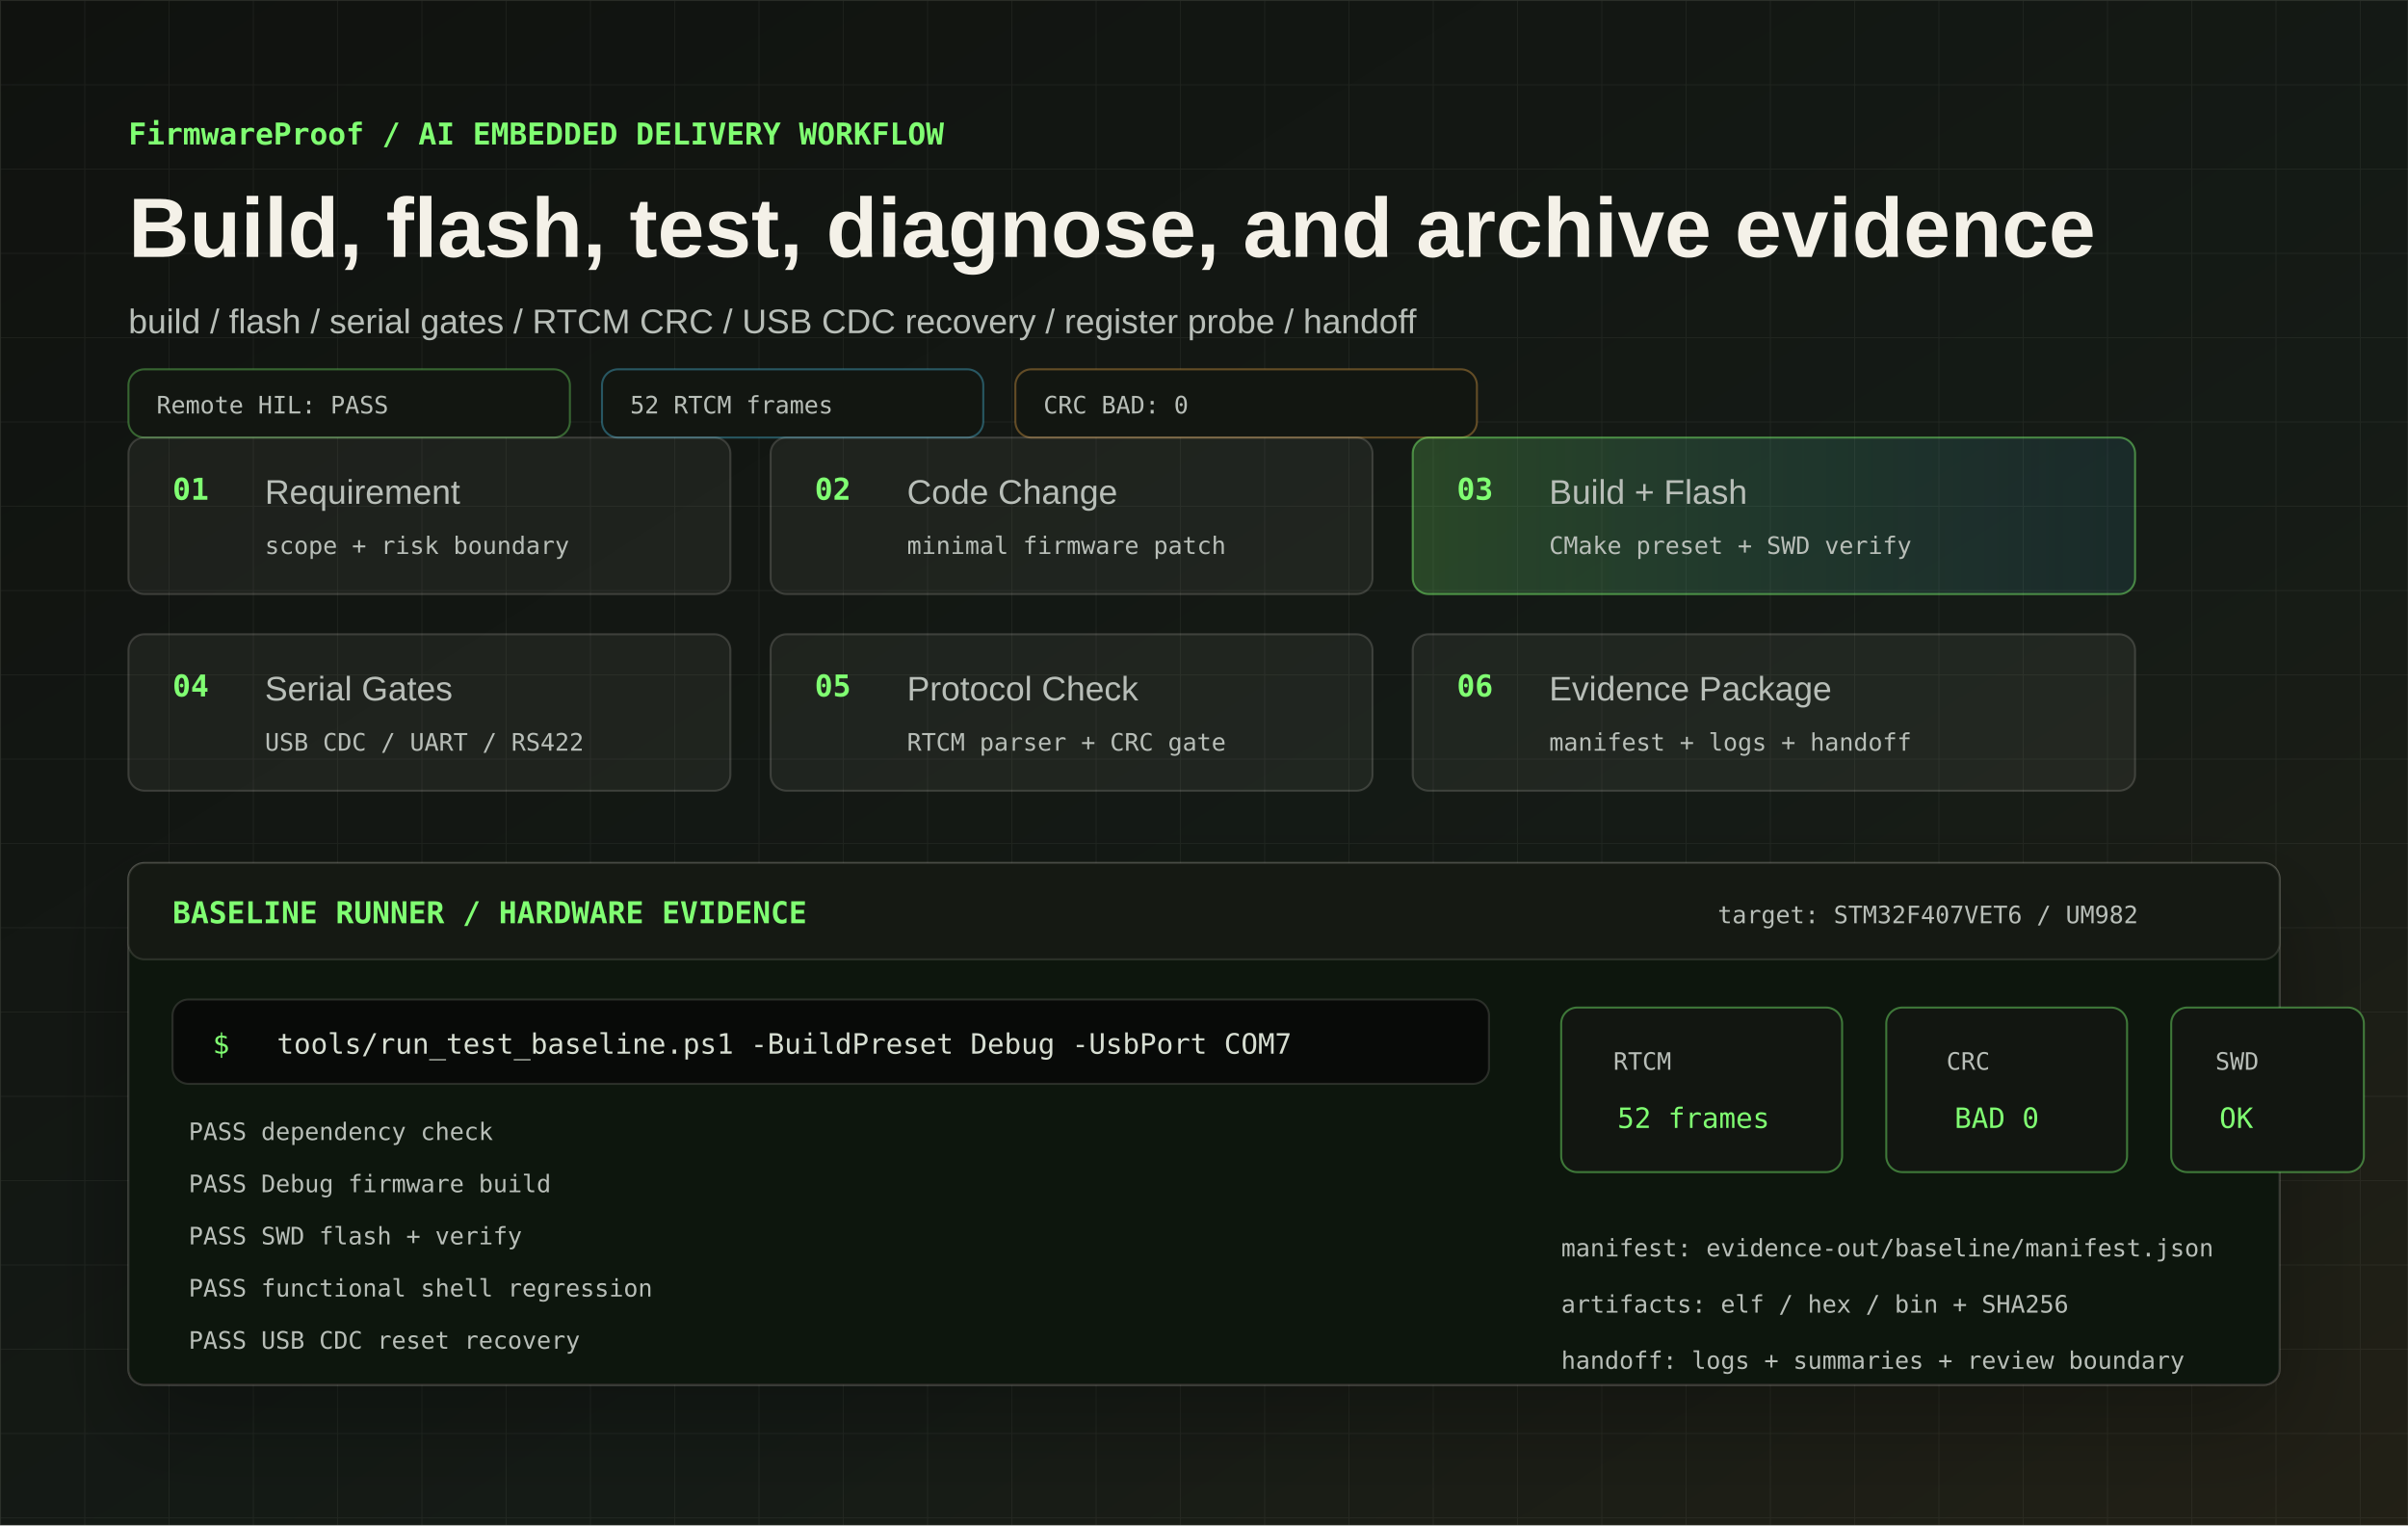
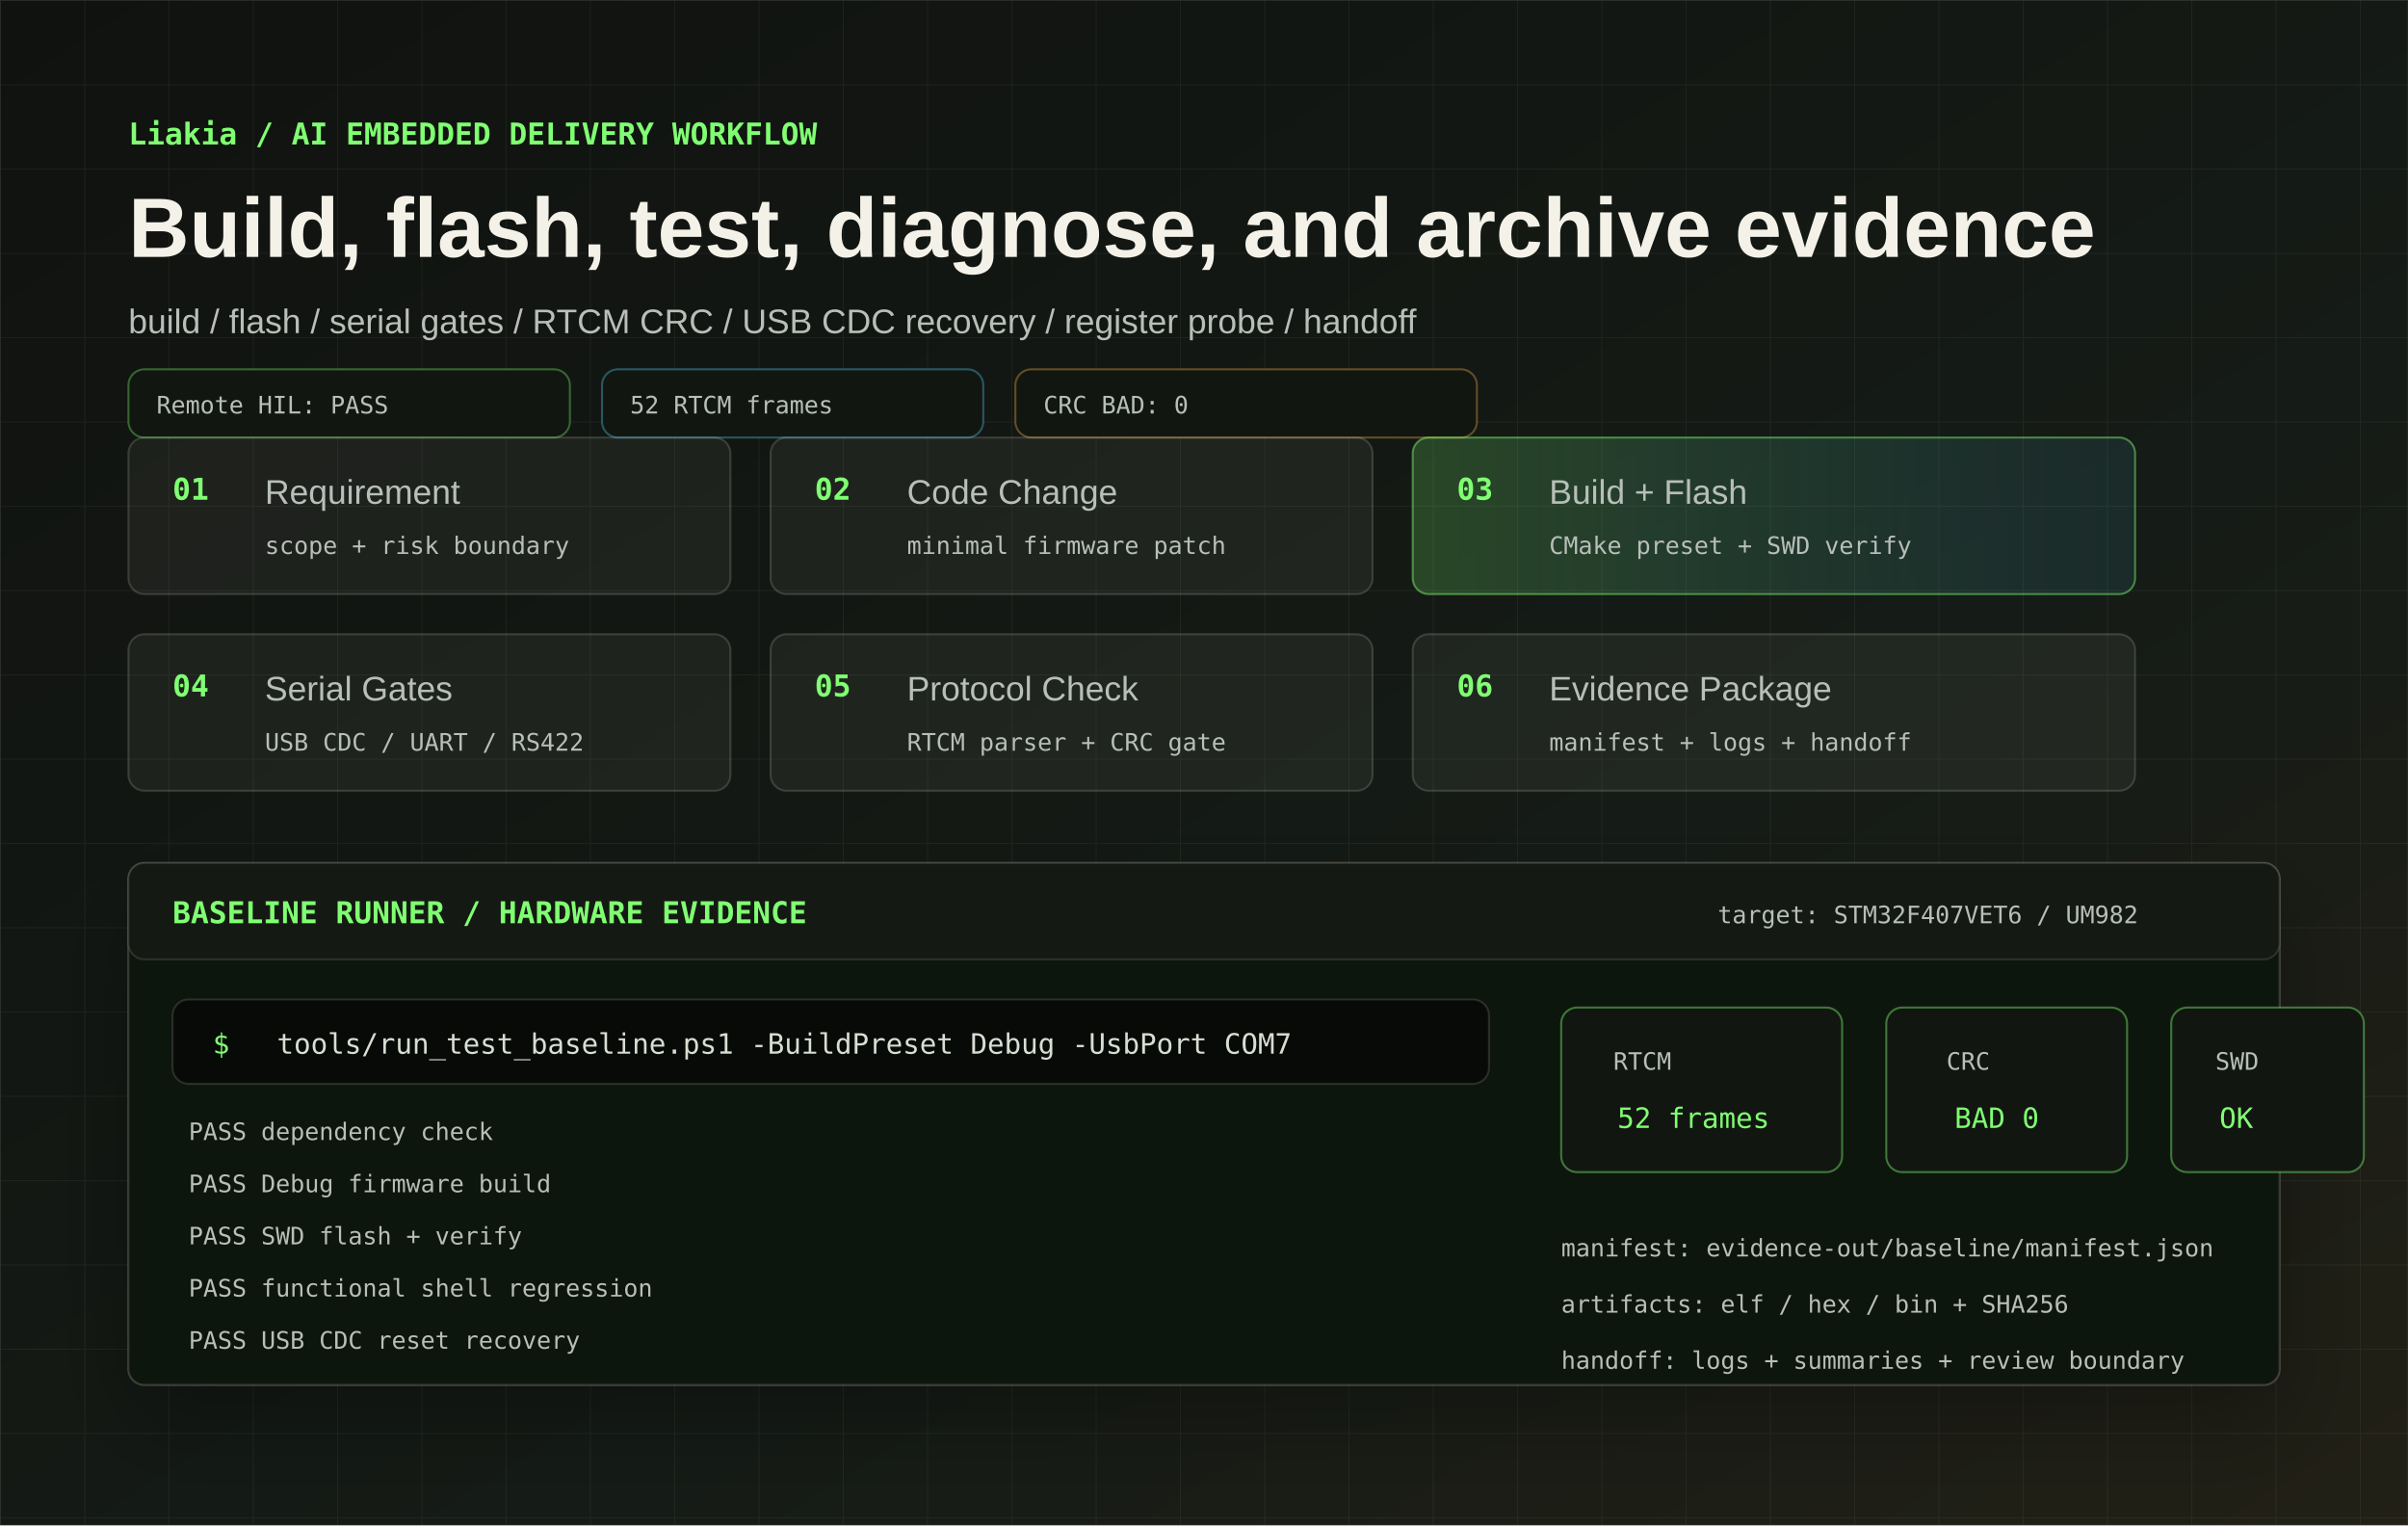
- <svg xmlns="http://www.w3.org/2000/svg" width="1200" height="760" viewBox="0 0 1200 760" role="img" aria-label="FirmwareProof AI embedded workflow technical console preview">
+ <svg xmlns="http://www.w3.org/2000/svg" width="1200" height="760" viewBox="0 0 1200 760" role="img" aria-label="Liakia AI embedded workflow technical console preview">
  <defs>
    <linearGradient id="bg" x1="0" y1="0" x2="1" y2="1">
      <stop offset="0" stop-color="#10120f" />
      <stop offset="0.62" stop-color="#151b16" />
      <stop offset="1" stop-color="#222016" />
    </linearGradient>
    <linearGradient id="active" x1="0" y1="0" x2="1" y2="0">
      <stop offset="0" stop-color="#80ff72" stop-opacity="0.2" />
      <stop offset="1" stop-color="#54d7ff" stop-opacity="0.08" />
    </linearGradient>
    <filter id="shadow" x="-20%" y="-20%" width="140%" height="140%">
      <feDropShadow dx="0" dy="18" stdDeviation="22" flood-color="#000000" flood-opacity="0.28" />
    </filter>
    <pattern id="grid" width="42" height="42" patternUnits="userSpaceOnUse">
      <path d="M42 0H0v42" fill="none" stroke="#f4f1e8" stroke-opacity="0.055" stroke-width="1" />
    </pattern>
    <style>
      .title{font:800 42px "Segoe UI",Arial,sans-serif;fill:#f4f1e8}
      .kicker{font:800 15px "Cascadia Code",Consolas,monospace;fill:#80ff72}
      .muted{font:400 17px "Segoe UI",Arial,sans-serif;fill:#b8beb8}
      .mono{font:400 14px "Cascadia Code",Consolas,monospace;fill:#d7ded2}
      .monoSmall{font:400 12px "Cascadia Code",Consolas,monospace;fill:#b8beb8}
      .green{fill:#80ff72}
      .cyan{fill:#54d7ff}
      .amber{fill:#ffb84d}
      .card{fill:rgba(244,241,232,0.055);stroke:#f4f1e8;stroke-opacity:.16;rx:8}
      .panel{fill:#11140f;stroke:#f4f1e8;stroke-opacity:.16;rx:8;filter:url(#shadow)}
    </style>
  </defs>
  <rect width="1200" height="760" fill="url(#bg)" />
  <rect width="1200" height="760" fill="url(#grid)" />
  <rect x="0" y="0" width="1200" height="760" fill="none" stroke="#f4f1e8" stroke-opacity="0.06" />
-   <text x="64" y="72" class="kicker">FirmwareProof / AI EMBEDDED DELIVERY WORKFLOW</text>
+   <text x="64" y="72" class="kicker">Liakia / AI EMBEDDED DELIVERY WORKFLOW</text>
  <text x="64" y="128" class="title">Build, flash, test, diagnose, and archive evidence</text>
  <text x="64" y="166" class="muted">build / flash / serial gates / RTCM CRC / USB CDC recovery / register probe / handoff</text>
  <g transform="translate(64 184)">
    <rect width="220" height="34" rx="8" fill="#121611" stroke="#80ff72" stroke-opacity=".34" />
    <text x="14" y="22" class="monoSmall" fill="#80ff72">Remote HIL: PASS</text>
  </g>
  <g transform="translate(300 184)">
    <rect width="190" height="34" rx="8" fill="#121611" stroke="#54d7ff" stroke-opacity=".34" />
    <text x="14" y="22" class="monoSmall" fill="#54d7ff">52 RTCM frames</text>
  </g>
  <g transform="translate(506 184)">
    <rect width="230" height="34" rx="8" fill="#121611" stroke="#ffb84d" stroke-opacity=".34" />
    <text x="14" y="22" class="monoSmall" fill="#ffb84d">CRC BAD: 0</text>
  </g>
  <g transform="translate(64 218)">
    <rect class="card" width="300" height="78" />
    <text x="22" y="31" class="kicker">01</text>
    <text x="68" y="33" class="muted" fill="#f4f1e8" font-weight="700">Requirement</text>
    <text x="68" y="58" class="monoSmall">scope + risk boundary</text>
  </g>
  <g transform="translate(384 218)">
    <rect class="card" width="300" height="78" />
    <text x="22" y="31" class="kicker">02</text>
    <text x="68" y="33" class="muted" fill="#f4f1e8" font-weight="700">Code Change</text>
    <text x="68" y="58" class="monoSmall">minimal firmware patch</text>
  </g>
  <g transform="translate(704 218)">
    <rect width="360" height="78" rx="8" fill="url(#active)" stroke="#80ff72" stroke-opacity=".46" />
    <text x="22" y="31" class="kicker">03</text>
    <text x="68" y="33" class="muted" fill="#f4f1e8" font-weight="700">Build + Flash</text>
    <text x="68" y="58" class="monoSmall">CMake preset + SWD verify</text>
  </g>
  <g transform="translate(64 316)">
    <rect class="card" width="300" height="78" />
    <text x="22" y="31" class="kicker">04</text>
    <text x="68" y="33" class="muted" fill="#f4f1e8" font-weight="700">Serial Gates</text>
    <text x="68" y="58" class="monoSmall">USB CDC / UART / RS422</text>
  </g>
  <g transform="translate(384 316)">
    <rect class="card" width="300" height="78" />
    <text x="22" y="31" class="kicker">05</text>
    <text x="68" y="33" class="muted" fill="#f4f1e8" font-weight="700">Protocol Check</text>
    <text x="68" y="58" class="monoSmall">RTCM parser + CRC gate</text>
  </g>
  <g transform="translate(704 316)">
    <rect class="card" width="360" height="78" />
    <text x="22" y="31" class="kicker">06</text>
    <text x="68" y="33" class="muted" fill="#f4f1e8" font-weight="700">Evidence Package</text>
    <text x="68" y="58" class="monoSmall">manifest + logs + handoff</text>
  </g>
  <g transform="translate(64 430)">
    <rect class="panel" width="1072" height="260" />
    <rect x="0" y="0" width="1072" height="48" rx="8" fill="#151913" stroke="#f4f1e8" stroke-opacity=".12" />
    <text x="22" y="30" class="kicker">BASELINE RUNNER / HARDWARE EVIDENCE</text>
    <text x="792" y="30" class="monoSmall">target: STM32F407VET6 / UM982</text>
    <rect x="22" y="68" width="656" height="42" rx="8" fill="#080a08" stroke="#f4f1e8" stroke-opacity=".14" />
    <text x="42" y="95" class="green mono">$</text>
    <text x="74" y="95" class="mono">tools/run_test_baseline.ps1 -BuildPreset Debug -UsbPort COM7</text>
    <text x="30" y="138" class="monoSmall" fill="#54d7ff">PASS dependency check</text>
    <text x="30" y="164" class="monoSmall">PASS Debug firmware build</text>
    <text x="30" y="190" class="monoSmall">PASS SWD flash + verify</text>
    <text x="30" y="216" class="monoSmall">PASS functional shell regression</text>
    <text x="30" y="242" class="monoSmall" fill="#80ff72">PASS USB CDC reset recovery</text>
    <rect x="714" y="72" width="140" height="82" rx="8" fill="#121611" stroke="#80ff72" stroke-opacity=".42" />
    <text x="740" y="103" class="monoSmall">RTCM</text>
    <text x="742" y="132" class="green mono">52 frames</text>
    <rect x="876" y="72" width="120" height="82" rx="8" fill="#121611" stroke="#80ff72" stroke-opacity=".42" />
    <text x="906" y="103" class="monoSmall">CRC</text>
    <text x="910" y="132" class="green mono">BAD 0</text>
    <rect x="1018" y="72" width="96" height="82" rx="8" fill="#121611" stroke="#80ff72" stroke-opacity=".42" />
    <text x="1040" y="103" class="monoSmall">SWD</text>
    <text x="1042" y="132" class="green mono">OK</text>
    <text x="714" y="196" class="monoSmall" fill="#80ff72">manifest: evidence-out/baseline/manifest.json</text>
    <text x="714" y="224" class="monoSmall">artifacts: elf / hex / bin + SHA256</text>
    <text x="714" y="252" class="monoSmall">handoff: logs + summaries + review boundary</text>
  </g>
</svg>
